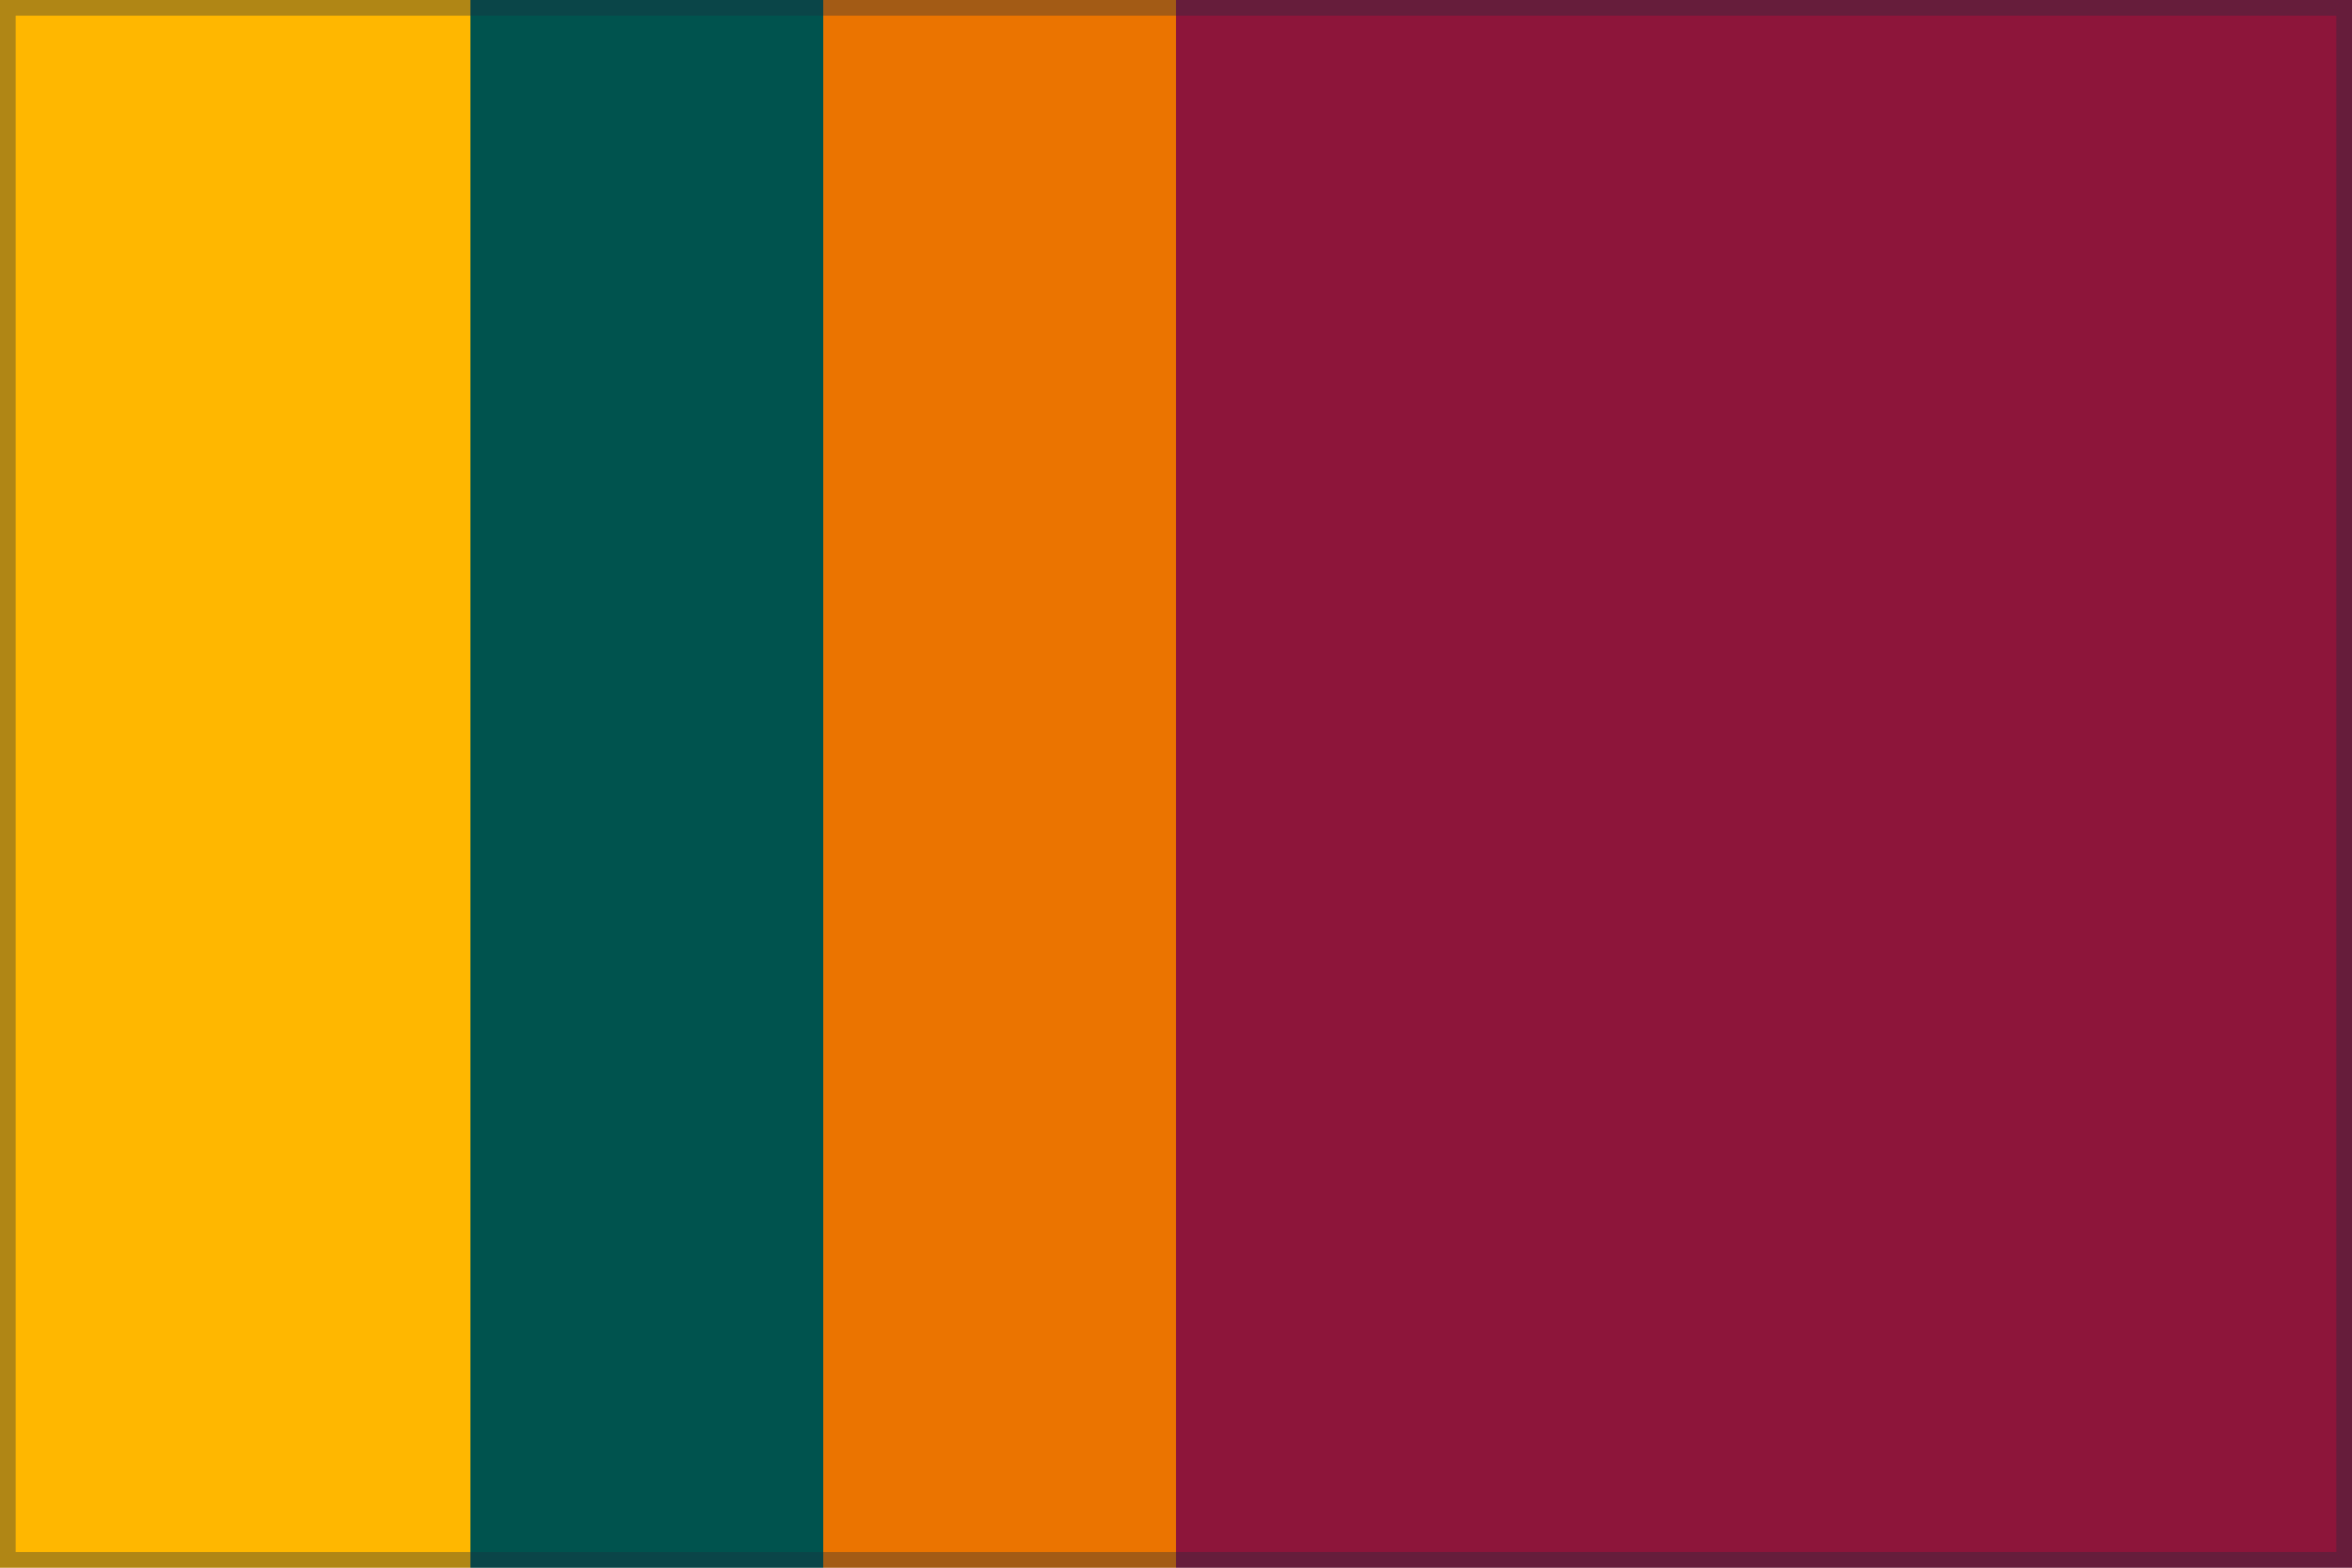
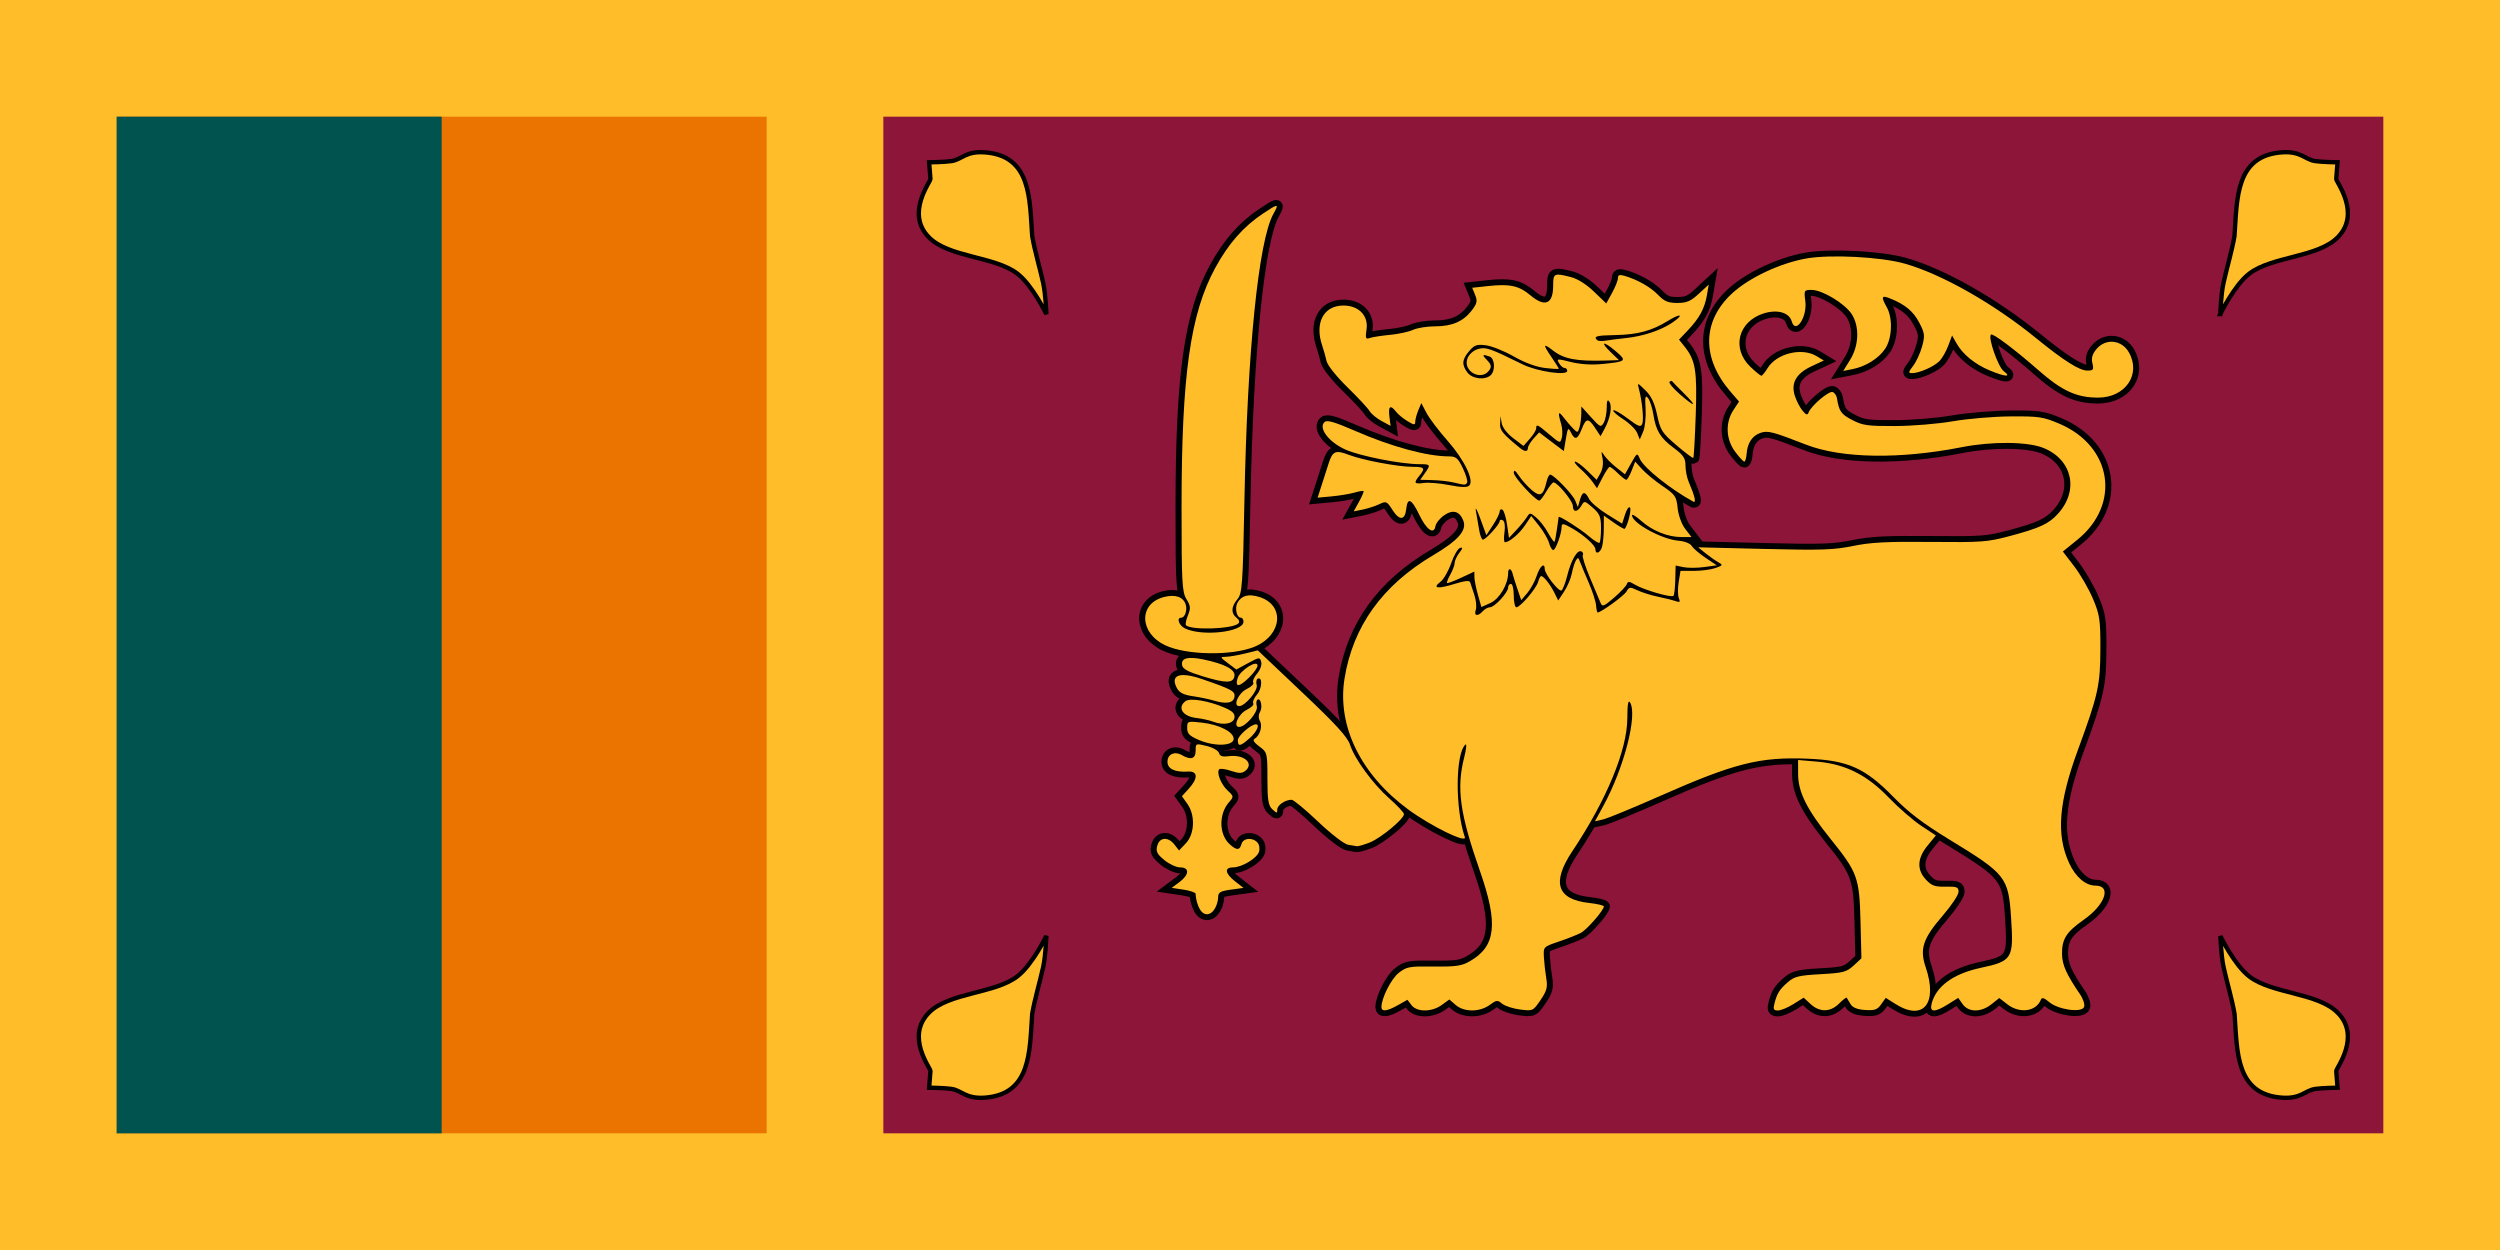
- <svg xmlns="http://www.w3.org/2000/svg" viewBox="0 0 300 200" width="300" height="200" preserveAspectRatio="xMidYMid meet">
-   <rect x="0" y="0" width="60.0" height="200" fill="#FFB700" />
-   <rect x="60.0" y="0" width="45.0" height="200" fill="#00534E" />
-   <rect x="105.0" y="0" width="45.0" height="200" fill="#EB7400" />
-   <rect x="150.0" y="0" width="150.0" height="200" fill="#8D153A" />
-   <rect x="1" y="1" width="298" height="198" fill="none" stroke="rgba(30,45,60,0.35)" stroke-width="2" />
+ <svg xmlns="http://www.w3.org/2000/svg" xmlns:xlink="http://www.w3.org/1999/xlink" viewBox="0 0 1200 600">
+   <path d="M0 0h1200v600H0z" fill="#ffbe29" />
+   <path d="M56 56h312v488H56z" fill="#eb7400" />
+   <path d="M56 56h156v488H56z" fill="#00534e" />
+   <path d="M424 56h720v488H424z" fill="#8d153a" />
+   <path d="M502.255 449.216s-6.62 13.817-13.934 19.446c-10.836 8.341-33.055 7.739-42.486 17.47-11.3 11.475.877 26.635.776 27.95l-.62 8.007s7.62.094 10.827.607c4.824.771 6.706 4.795 15.687 4.197 22.582-1.502 21.671-22.358 22.949-40.18 1.134-6.786 3.758-15.634 5.25-22.418 1.278-5.818 1.55-15.079 1.55-15.079z" fill="#ffbe29" stroke="#000" stroke-width="2.096" />
+   <g transform="matrix(1.04354 0 0 1.01818 -40.191 -5.814)">
+     <use height="100%" width="100%" xlink:href="#a" stroke="#000" stroke-width="5.56" />
+     <g id="a" fill="#ffbe29">
+       <path d="M681.54 479.56l4.36-2.517 1.864 2.522c2.485 3.359 9.36 3.321 13.921-.078l3.488-2.598 2.921 2.598c3.84 3.417 11.012 3.422 15.591.012 3.206-2.388 3.653-2.436 5.773-.619 1.264 1.083 4.97 2.316 8.237 2.74 5.882.764 5.971.722 9.413-4.442 2.883-4.324 3.334-6.075 2.646-10.269-.456-2.78-.947-7.256-1.092-9.945-.26-4.87-.233-4.9 6.86-7.37 3.917-1.364 8.452-3.193 10.076-4.065 2.833-1.52 10.643-10.699 10.643-12.508 0-.48-3.05-1.214-6.78-1.632-14.833-1.664-17.345-9.629-7.702-24.423 15.725-24.128 25.215-47.625 25.278-62.593.029-6.69.41-8.937 1.27-7.482 3.513 5.946-2.782 30.877-12.317 48.78l-3.839 7.209 3.663-.844c2.015-.463 13.861-5.461 26.325-11.107 34.115-15.45 45.833-18.479 67.911-17.549 18.498.78 26.375 4.393 39.435 18.09 6.918 7.257 13.583 12.45 25.775 20.08 25.975 16.26 27.058 17.667 28.293 36.788 1.251 19.373.628 20.424-14.024 23.661-12.524 2.767-20.375 8.606-22.481 16.717-1.125 4.332 1.242 4.457 7.556.399l4.627-2.974 2.058 2.974c2.705 3.91 8.455 3.926 13.23.036l3.606-2.939 3.687 2.939c5.729 4.565 13.347 3.458 15.497-2.252.414-1.098 1.517-.746 3.75 1.195 4.186 3.637 14.914 5.197 16.072 2.337.443-1.09-.397-3.786-1.866-5.988-6.242-9.36-8.195-13.823-8.276-18.918-.113-7.087 2.001-10.505 10.06-16.268 9.792-7.001 12.817-16.033 5.372-16.033-4.598 0-9.232-4.064-12.187-10.686-6.008-13.461-4.83-28.552 4.186-53.657 9.159-25.5 10.175-30.202 10.211-47.256.03-13.79-.317-16.174-3.455-23.734-1.918-4.623-5.81-11.505-8.649-15.294l-5.161-6.89 6.627-5.49c20.234-16.764 16.095-44.199-8.263-54.77-7.452-3.233-9.314-3.519-22.372-3.431-7.834.053-19.78 1.083-26.546 2.29-6.899 1.232-18.575 2.221-26.585 2.254-12.725.05-14.885-.263-19.79-2.873-5.112-2.722-5.99-4.014-6.99-10.305-.206-1.293-1.11-2.583-2.01-2.867-1.738-.548-9.77 6.423-10.957 9.51-.586 1.524-1.063 1.418-2.781-.613-1.14-1.349-2.733-4.449-3.54-6.888-2.026-6.136.463-10.735 7.675-14.181l5.595-2.674-3.3-2.048c-6.808-4.225-18.385-1.334-22.572 5.635-1.184 1.972-2.476 3.588-2.87 3.593-.395.003-2.646-1.877-5.003-4.18-8.79-8.59-5.766-21.297 5.991-25.177 6.27-2.069 11.818-.49 12.972 3.69 1.763 6.383 7.241-2.007 6.259-9.584-.654-5.037-.556-5.212 2.93-5.212 4.847 0 15.165 6.362 18.356 11.32 3.706 5.756 3.437 14.822-.642 21.58l-3.203 5.305 4.19-.84c6.143-1.23 12.112-5.045 15.13-9.671 3.193-4.892 3.536-14.416.705-19.555-2.743-4.981-2.428-5.772 1.627-4.089 6.897 2.863 10.584 6.02 13.35 11.431 2.49 4.873 2.63 6.084 1.281 11.156-.832 3.13-2.683 7.246-4.113 9.149-2.228 2.962-2.304 3.459-.529 3.459 3.305 0 10.206-3.128 12.658-5.737 1.238-1.319 3.044-4.564 4.012-7.213l1.76-4.816 2.024 3.67c2.86 5.192 8.422 9.863 15.204 12.77 7.293 3.127 10.33 3.303 6.516.379-2.572-1.973-7.31-15.878-5.875-17.238.846-.8 10.747 6.818 22.053 16.968 10.695 9.6 17.415 12.746 27.239 12.746 12.548 0 19.854-10.923 14.214-21.251-3.288-6.022-10.613-6.858-14.896-1.701-1.97 2.371-2.51 4.257-1.934 6.745.707 3.047.431 3.453-2.345 3.453-3.647 0-10.837-4.667-23.606-15.321-19.471-16.248-43.13-30.02-60.214-35.05-10.963-3.229-34.383-4.489-45.528-2.45-12.062 2.207-26.329 9.11-34.101 16.5-13.772 13.093-13.991 30.517-.581 46.384l3.84 4.546-2.6 4.039c-3.783 5.877-3.459 13.785.804 19.61 1.877 2.566 3.77 4.664 4.208 4.662.437 0 .917-1.65 1.065-3.665.377-5.097 2.564-8.511 6.319-9.863 3.381-1.218 5.567-.643 21.05 5.537 16.29 6.502 43.078 6.949 71.562 1.194 13.964-2.821 30.43-2.655 37.674.38 13.279 5.563 16.357 20.036 6.595 31.022-4.225 4.756-8.3 6.692-21.983 10.448-10.412 2.857-12.878 3.047-36.543 2.81-20.218-.201-27.484.187-35.737 1.91-8.96 1.87-14.47 2.06-40.79 1.396l-30.43-.767 3.374 2.795c1.856 1.537 4.478 3.427 5.827 4.202 2.295 1.317 2.219 1.494-1.193 2.76-2.005.742-6.455 1.35-9.888 1.35h-6.244l-.84 5.306c-.462 2.919-.427 6.326.078 7.571.744 1.838.467 2.102-1.47 1.398-1.313-.477-4.97-1.416-8.126-2.086-3.157-.67-7.406-2.034-9.442-3.031-3.425-1.677-3.806-1.632-5.067.6-1.127 1.994-11.702 9.864-13.254 9.864-.25 0-.574-1.517-.719-3.372-.144-1.855-1.67-6.684-3.39-10.731-1.72-4.047-3.516-8.462-3.991-9.811-.717-2.035-1.041-2.14-1.906-.613-.573 1.012-1.41 3.77-1.859 6.132-.45 2.36-2.043 6.195-3.541 8.522l-2.724 4.23-1.738-3.617c-1.865-3.883-4.961-7.91-6.082-7.91-.378 0-1.023 1.243-1.432 2.76-.855 3.17-8.197 11.957-9.99 11.957-.66 0-1.201-2.483-1.201-5.518 0-3.036-.583-5.519-1.295-5.519s-1.295.785-1.295 1.745c0 2.334-6.27 9.292-8.373 9.292-.918 0-2.394.828-3.281 1.84-2.312 2.638-4.203 2.268-3.231-.633.456-1.36.16-4.532-.659-7.051l-1.932-5.958c-.309-.954-2.556-.7-7.312.824-7.685 2.464-10.26 2.028-6.308-1.068 1.444-1.131 3.642-5.051 4.883-8.71 1.242-3.66 3.073-6.906 4.07-7.215 1.396-.433 1.322.102-.324 2.327-1.175 1.589-2.14 3.732-2.144 4.762 0 1.03-.89 3.473-1.966 5.428-1.077 1.956-1.753 3.749-1.504 3.985.25.236 3.174-.875 6.498-2.468l6.044-2.898.025 2.592c.014 1.426.742 5.188 1.618 8.36l1.594 5.766 4.114-1.891c4.205-1.933 8.188-8.822 8.188-14.164 0-2.64 1.512-2.235 2.132.571.182.824 1.131 3.915 2.11 6.87l1.78 5.371 2.816-3.391c1.55-1.866 3.492-5.525 4.316-8.131 1.432-4.526 3.68-6.471 3.68-3.185 0 2.368 6.462 10.861 7.709 10.131.602-.353 1.802-3.54 2.666-7.083 1.796-7.369 4.695-12.38 6.537-11.302.692.405.962 1.192.599 1.748s1.125 5.347 3.307 10.646a4484.425 4484.425 0 014.87 11.856c.797 1.963 1.517 1.678 6.194-2.453 2.911-2.57 5.554-5.448 5.872-6.395.48-1.431 1.13-1.379 3.852.31 3.807 2.363 16.605 6.169 17.593 5.233.37-.351.75-3.712.844-7.47l.17-6.832 3.68.764c2.025.42 6.281.393 9.459-.058l5.778-.82-5.15-3.533c-2.832-1.943-5.695-4.458-6.363-5.588-.711-1.204-3.232-2.226-6.087-2.469-7.715-.655-21.388-8.324-21.388-11.996 0-.689 1.893.483 4.208 2.605 5.135 4.706 12.27 7.66 18.5 7.66h4.661l-2.884-3.835c-1.656-2.204-3.142-6.384-3.491-9.822-.556-5.481-1.135-6.353-6.858-10.331-3.438-2.39-7.696-5.972-9.462-7.96l-3.212-3.615-1.639 4.292c-.901 2.36-2.003 4.292-2.448 4.292-.445 0-2.177-1.38-3.85-3.066s-3.377-3.06-3.787-3.052c-.41.007-1.892 2.28-3.293 5.047l-2.547 5.034-1.968-2.901c-1.083-1.596-3.64-4.42-5.683-6.274-2.043-1.855-3.118-3.373-2.388-3.373s3.251 1.933 5.603 4.294l4.277 4.294 1.74-3.146c1.033-1.867 1.42-4.734.952-7.053-.682-3.38-.586-3.576.71-1.455.824 1.35 3.326 3.936 5.56 5.748l4.061 3.294 2.803-5.134c2.79-5.11 2.81-5.12 4.078-2.068 1.698 4.08 13.98 14.149 24.437 20.032 1.612.907.933-2.211-2.044-9.38-.788-1.9-1.433-5.323-1.433-7.608 0-3.39-.978-4.899-5.314-8.198-6.26-4.763-8.283-8.15-9.463-15.835-.478-3.113-1.573-6.575-2.434-7.694-1.278-1.66-1.489-.73-1.147 5.047.23 3.894-.276 8.736-1.125 10.759l-1.545 3.68-1.194-3.067c-.656-1.686-3.56-4.619-6.453-6.516-2.893-1.898-4.923-3.77-4.512-4.16.411-.389 3.387 1.34 6.613 3.844 4.915 3.814 5.998 4.227 6.678 2.547.8-1.973 0-10.562-1.546-16.563-.77-2.996-.703-2.98 2.994.716 2.726 2.726 4.234 5.978 5.402 11.65 1.484 7.207 2.232 8.407 8.896 14.258 4.002 3.514 7.484 6.191 7.74 5.95.254-.24.759-9.33 1.121-20.199.696-20.84-.09-25.8-5.11-32.239l-2.578-3.308 4.054-4.373c5.288-5.705 7.717-10.277 8.77-16.515l.857-5.075-4.575 4.333c-3.747 3.548-5.536 4.333-9.875 4.333-4.296 0-5.975-.72-8.87-3.805-3.474-3.702-9.63-7.264-15.549-8.997-2.187-.64-2.914-.362-2.914 1.118 0 1.084-1.207 4.213-2.684 6.953l-2.684 4.983-5.624-5.558c-3.45-3.41-7.543-6.064-10.589-6.865-7.78-2.046-8.202-1.843-8.202 3.954 0 8.793-3.754 10.431-10.51 4.587-5.152-4.455-9.424-5.424-19.192-4.35l-7.543.829 1.357 3.405c1.134 2.845.878 4.043-1.55 7.273-3.94 5.24-9.063 7.51-16.949 7.51-3.632 0-8.177.752-10.1 1.67-1.923.919-6.701 1.977-10.619 2.352-3.917.375-8.092 1.044-9.278 1.487-1.855.693-2.059.122-1.461-4.098.915-6.458-3.597-11.222-10.627-11.222-9.122 0-13.33 8.159-9.757 18.922.688 2.071 1.587 5.338 2 7.259.427 1.993 4.535 7.283 9.568 12.318 4.85 4.854 9.435 9.904 10.188 11.223.753 1.32 3.24 3.436 5.529 4.704l4.16 2.306-.548-4.452c-.603-4.893.463-5.66 3.066-2.208.93 1.235 3.295 3.23 5.253 4.434 3.086 1.896 3.561 1.935 3.561.288 0-1.045.63-3.454 1.398-5.353l1.398-3.452 2.425 4.697c1.333 2.583 5.671 8.455 9.639 13.048 7.698 8.912 12.389 18.87 9.968 21.163-.982.93-3.636.858-9.138-.248-4.264-.857-9.54-1.31-11.722-1.007-4.457.62-4.808.044-2.067-3.388 2.893-3.623 2.433-4.22-3.25-4.22-6.576 0-22.901-3.152-29.168-5.632-6.094-2.411-7.5-1.81-9.293 3.969-.808 2.6-2.286 7.314-3.285 10.474l-1.816 5.744 6.592-.635c3.626-.349 8.29-1.143 10.364-1.764 2.075-.621 3.96-.951 4.19-.734.23.218-.695 2.463-2.055 4.988l-2.472 4.593 4.11-.838c2.261-.461 5.662-1.589 7.559-2.506 3.3-1.596 3.564-1.48 6.167 2.697 3.2 5.138 5.761 4.927 6.33-.522.587-5.632 2.44-4.8 5.925 2.665 3.351 7.177 6.838 9.711 7.508 5.456.223-1.412 2.028-3.712 4.012-5.11 4.014-2.827 7.039-1.979 8.773 2.46 1.795 4.596-2.209 9.333-13.853 16.392-23.327 14.14-36.886 33.479-40.757 58.128-3.492 22.233 7.413 45.207 29.29 61.708 10.469 7.896 27.1 16.23 26.043 13.05-4.488-13.504-4.34-39.273.25-43.62.689-.653.452 2.036-.527 5.975-3.645 14.672-2.061 26.363 7.282 53.763 8.451 24.782 7.281 35.373-4.679 42.374-3.841 2.248-6.315 2.619-16.643 2.493-11.207-.136-12.428.09-16.026 2.957-3.488 2.78-8.01 11.906-8.01 16.165 0 2.307 2.561 2.002 7.596-.905z" />
+       <path d="M863.45 479.06l4.701-3.021 3.19 3.021c4.18 3.958 9.076 3.87 13.094-.237 1.754-1.792 3.329-3.033 3.5-2.759.17.274.953 1.603 1.737 2.952.994 1.707 3.036 2.566 6.723 2.826 4.441.313 5.634-.117 7.399-2.668l2.104-3.04 4.627 2.974c12.67 8.142 19.42-.4 13.758-17.411-2.879-8.65-1.296-13.512 7.983-24.521 3.913-4.643 7.118-9.598 7.122-11.011 0-2.254-.724-2.556-5.932-2.453-4.983.1-6.44-.436-9.064-3.323-4.266-4.697-4.013-10.075.756-16.044l3.81-4.769-6.76-4.587c-3.717-2.523-10.421-8.492-14.898-13.265-10.054-10.719-19.94-15.802-32.975-16.955l-8.74-.773.012 6.616c.017 8.517 4.014 16.71 14.924 30.588 12.405 15.779 13.271 18.222 13.774 38.846l.425 17.442-3.59 3.406c-3.243 3.077-4.706 3.47-15.173 4.073-9.964.575-12.058 1.089-14.982 3.68-3.883 3.44-5.045 5.311-6.244 10.062-.699 2.77-.415 3.373 1.583 3.373 1.338 0 4.55-1.36 7.135-3.022zM598.836 428.6c0-2.205.985-2.793 5.831-3.481l5.832-.828-3.89-3.1c-4.62-3.682-5.047-6.558-.975-6.564 4.056 0 10.925-4.212 11.97-7.328.485-1.449.18-3.384-.691-4.377-2.274-2.595-6.549-2.204-7.343.672-.853 3.09-2.282 3.099-5.522.03-4.873-4.615-4.982-14.169-.226-19.732 2.242-2.621 2.222-2.793-.636-5.5-3.075-2.912-5.27-8.675-3.826-10.043.46-.435 2.889-.089 5.398.771 3.565 1.221 4.973 1.24 6.442.085 4.45-3.498-.371-7.995-7.507-7.003-2.872.4-4.058 0-4.47-1.49-.312-1.13-2.824-2.605-5.654-3.32-5.057-1.278-5.093-1.263-5.093 2.221 0 3.818-2.18 4.539-6.32 2.09-3.366-1.991-6.63-.446-6.63 3.138 0 3.343 3.363 4.992 9.39 4.604 4.621-.298 4.793 3.139.403 8.08l-3.156 3.552 2.5 3.593c3.704 5.32 3.392 14.158-.654 18.547l-3.172 3.44-2.081-2.759c-2.892-3.834-6.848-3.577-7.932.516-.71 2.68-.123 3.905 3.233 6.745 2.255 1.908 5.548 3.47 7.318 3.47 4.378 0 4.207 3.443-.345 6.922l-3.56 2.721 5.503.854c3.027.47 5.503 1.353 5.503 1.963 0 2.339 1.426 9.437 5.04 9.615 3.227.158 5.244-4.75 5.32-8.103z" />
+       <path d="M668.48 402.92c5-1.97 15.821-11.134 15.821-13.398 0-.712-2.987-3.997-6.637-7.3-7.683-6.951-16.04-18.657-18.204-25.501-1.13-3.569-6.585-9.678-21.951-24.581l-20.448-19.832-5.894 1.493c-3.241.82-7.196 1.512-8.788 1.537-2.744.041-2.695.199.954 3.022l3.848 2.979 5.396-2.995c5.23-2.903 5.417-2.92 6.062-.585.378 1.368-.437 3.738-1.883 5.48-1.402 1.687-2.2 3.602-1.775 4.254.426.652-.921 2.016-2.993 3.03-3.84 1.881-6.505 8.071-3.474 8.071 2.726 0 8.737-7.417 8.044-9.925-.355-1.285-.183-2.606.381-2.937 2.342-1.37 2.195 4.453-.183 7.317-1.402 1.688-2.2 3.602-1.775 4.255.426.652-.921 2.016-2.993 3.03-3.815 1.869-6.506 8.071-3.503 8.071 2.944 0 8.857-7.087 8.125-9.739-.383-1.387-.235-2.792.33-3.123 1.576-.923 2.427 3.674 1.096 5.927-.713 1.206-.707 2.853.017 4.16 1.31 2.366-.019 6.91-2.432 8.323-1.035.605-.334 1.793 2.175 3.688 3.631 2.742 3.702 3.03 3.702 15.13 0 10.112.408 12.722 2.266 14.482 2.085 1.976 2.266 1.983 2.266.089 0-2.07 3.632-4.599 6.603-4.599.876 0 6.351 4.64 12.167 10.312 5.85 5.706 11.973 10.561 13.707 10.87 1.723.308 3.588.634 4.145.726.557.092 3.18-.687 5.828-1.73zM605.96 354c0-3.26-6.724-6.74-14.767-7.641-6.493-.729-6.6-.688-6.6 2.556 0 2.685 1.022 3.741 5.504 5.693 7.202 3.135 15.863 2.804 15.863-.608z" />
+       <path d="M613.33 353.7c3.28-2.976 4.834-6.516 2.86-6.516-2.269 0-8.292 5.406-8.292 7.442 0 3.179 1.118 2.988 5.432-.926zm-6.99-9.64c.278-1.84-.86-3.067-4.27-4.607-7.355-3.322-16.15-4.86-18.268-3.196-3.9 3.067-1.301 7.183 5.003 7.924 2.538.298 5.98 1.072 7.648 1.72 4.846 1.882 9.454 1.024 9.887-1.841zm0-9.85c.396-2.624-1.282-3.563-14.978-8.383-10.225-3.6-14.752-1.902-11.484 4.305 1.138 2.163 3.049 3.15 7.334 3.792 3.187.478 7.543 1.41 9.68 2.074 5.707 1.772 9.005 1.148 9.448-1.788zm6.86-9.23c2.067-2.095 3.757-4.567 3.757-5.494 0-3.006-8.161 2.313-9.201 5.996-1.248 4.419.775 4.232 5.444-.502zm-6.86-.62c.45-2.989-4.52-5.688-14.294-7.762-7.171-1.522-10.334-.659-9.797 2.673.293 1.82 2.681 3.149 9.457 5.263 10.843 3.384 14.104 3.345 14.634-.174zm9.56-13.91c12.525-5.575 13.608-19.635 1.798-23.326-4.904-1.533-8.035-.707-9.912 2.615-1.437 2.543-.476 7.167 1.49 7.167.664 0 1.208.856 1.208 1.902 0 4.882-19.123 7.094-26.965 3.12-2.755-1.397-3.955-5.022-1.662-5.022 1.714 0 2.898-3.693 2.023-6.306-1.193-3.559-4.78-4.792-9.983-3.431-11.74 3.07-11.41 16.865.543 22.719 9.8 4.8 31.287 5.092 41.46.563z" />
+       <path d="M608.11 299.64c.725-.687.41-1.742-.806-2.698-2.663-2.093-2.52-5.206.4-8.77 2.193-2.675 2.467-6.68 3.222-47.073 1.301-69.611 6.478-121.97 13.3-134.53 2.717-5.001 2.336-5.02-4.683-.245-9.042 6.152-15.926 14.163-22.026 25.63-11.516 21.652-15.518 50.78-15.518 112.96 0 35.306.24 39.925 2.251 43.244 1.91 3.152 2.012 4.316.67 7.683-.87 2.183-1.264 4.268-.877 4.635 2.571 2.435 21.302 1.79 24.067-.83zm105.23-66.38c.392-.601-.475-3.636-1.926-6.745-2.264-4.847-3.176-5.652-6.4-5.652-10.102 0-26.341-4.514-43.083-11.976-9.668-4.309-13.007-5.3-14.166-4.201-2.958 2.801 1.958 9.45 9.571 12.946 6.754 3.1 25.635 6.91 34.248 6.91 4.997 0 5.115.226 2.271 4.336l-2.091 3.023 5.652.145c3.11.08 7.4.566 9.538 1.081 5.549 1.337 5.6 1.338 6.387.133z" />
+       <path d="M772.35 264.63c0-1.8-5.284-6.675-10.638-9.817-4.205-2.467-4.9-2.542-4.909-.53-.014 3.055-2.73 10.731-3.798 10.731-.601 0-1.49-1.5-1.977-3.333-.486-1.833-2.524-5.446-4.53-8.029l-3.645-4.695-2.84 4.35c-2.646 4.056-7.231 8.028-9.266 8.028-.486 0-.58-2.136-.211-4.747.402-2.836.092-5.086-.77-5.59-.794-.465-1.444-.303-1.444.36 0 1.528-6.367 8.75-7.714 8.75-.555 0-1.332-2.069-1.727-4.598-.394-2.53-1.065-6.53-1.49-8.891-.426-2.361.48-.76 2.014 3.557l2.789 7.85 3.058-4.784c1.681-2.631 3.06-5.506 3.064-6.39 0-.882.572-1.273 1.264-.869.691.405 1.654 3.568 2.139 7.029l.881 6.292 3.365-3.689c1.85-2.029 4.019-4.745 4.818-6.036 1.427-2.304 1.508-2.302 4.347.106 1.59 1.349 4.036 4.575 5.434 7.17 1.399 2.595 2.73 4.526 2.959 4.292.228-.234.74-2.909 1.138-5.944.398-3.035.753-5.631.79-5.769.197-.752 10.134 5.708 13.811 8.978 2.363 2.102 4.607 3.528 4.987 3.168.38-.36.691-3.461.691-6.892 0-5.317-.563-6.742-3.815-9.648-3.74-3.343-3.844-3.361-5.226-.916-1.793 3.173-3.908 3.219-3.908.084 0-2.287-7.066-11.08-8.904-11.08-.477 0-1.965 1.932-3.307 4.293-1.343 2.36-2.786 4.29-3.208 4.287-1.813-.011-11.774-11.117-11.77-13.122 0-1.594.672-1.187 2.418 1.476 1.327 2.024 3.978 5.045 5.89 6.713 3.874 3.379 5.282 2.557 6.776-3.953.426-1.855 1.166-3.373 1.645-3.373 1.656 0 10.327 9.21 11.547 12.264l1.224 3.066.928-3.373c1.134-4.124 2.385-4.277 4.195-.514.757 1.572 4.492 4.84 8.302 7.263l6.926 4.405 1.39-4.43c.764-2.437 1.777-3.837 2.25-3.112.706 1.081-1.094 8.423-2.453 10.002-.203.237-2.448-1.07-4.987-2.905l-4.617-3.335-.019 5.97c-.012 3.284-.369 7.213-.798 8.73-.84 2.968-3.069 3.803-3.069 1.15zm-34.53-47.6c-8.231-6.872-9.481-8.445-9.299-11.702l.194-3.467.537 3.349c.314 1.955 2.506 4.885 5.269 7.042l4.732 3.694 2.907-3.363c1.6-1.85 2.929-4.053 2.955-4.896.067-2.199.461-2.014 6.034 2.821 4.952 4.296 5.03 4.317 5.765 1.533.411-1.552.265-4.473-.323-6.492-1.618-5.55-1.301-6.388 1.15-3.04 1.222 1.667 3.186 4.025 4.365 5.238 2.052 2.113 2.177 2.087 2.941-.613.439-1.551.806-4.39.815-6.309l.019-3.488 4.464 5.06c4.17 4.728 4.554 4.902 5.827 2.65.75-1.326 1.372-4.517 1.383-7.09.014-3.325.364-4.164 1.21-2.898 1.412 2.114.431 7.87-2.176 12.775l-1.871 3.52-2.457-3.827c-3.142-4.893-4.188-4.814-6.204.466-1.905 4.99-3.144 5.37-5 1.533-1.202-2.483-1.43-2.179-2.283 3.037l-.948 5.797-5.679-4.407-5.678-4.407-2.553 2.903c-1.404 1.596-2.572 3.592-2.596 4.435-.052 1.827-1.417 1.884-3.5.146zm73.22-25.6c-2.996-2.7-5.06-5.275-4.587-5.723.474-.448 1.007-.577 1.185-.285.178.291 2.627 2.866 5.442 5.723 6.483 6.576 5.15 6.762-2.04.285zm-97.53-10.08c-2.725-3.685-2.537-6.127.78-10.121 2.398-2.886 3.493-3.278 7.68-2.746 2.684.34 8.463 2.713 12.84 5.272 5.056 2.955 10.285 4.935 14.335 5.427 3.507.426 6.376.587 6.376.357 0-.23-1.456-2.603-3.237-5.274-4.228-6.344-4.083-7.024.686-3.224 4.895 3.901 10.75 5.042 23.836 4.644l6.393-.194-3.71-3.666c-5.186-5.127-3.59-5.587 2.138-.616 5.373 4.663 5.036 4.991-6.271 6.12-4.805.48-9.972.132-14.267-.96-6.426-1.635-6.675-1.61-5.458.544.702 1.242 1.838 2.257 2.525 2.257.687 0 1.25.63 1.25 1.398 0 2.365-13.88.285-20.512-3.073-15.15-7.67-17.058-8.335-20.664-7.199-2.006.633-4.015 2.484-4.707 4.338-2.31 6.188 6.466 10.997 10.085 5.528 1.049-1.586.804-2.67-1.04-4.599-2.525-2.642-2.288-3.019 1.12-1.78 2.42.88 2.746 6.69.495 8.821-2.576 2.44-8.453 1.749-10.674-1.254z" fill="#000" />
+       <path d="M773.19 166.07c-1.895-1.794-.41-2.234 8.085-2.392 10.508-.196 16.89-1.947 24.42-6.7 6.033-3.81 7.669-3.06 1.942.89-5.224 3.602-13.372 6.371-21.239 7.218-3.81.41-8.15.978-9.647 1.263-1.497.284-3.1.158-3.561-.279z" fill="#000" />
+     </g>
+   </g>
+   <path d="M1065.798 449.328s6.614 13.797 13.922 19.418c10.827 8.33 33.027 7.728 42.45 17.445 11.29 11.459-.877 26.597-.775 27.911l.62 7.995s-7.614.094-10.82.606c-4.82.77-6.699 4.788-15.673 4.192-22.562-1.5-21.652-22.326-22.929-40.123-1.133-6.777-3.755-15.612-5.245-22.387-1.277-5.809-1.55-15.057-1.55-15.057z" fill="#ffbe29" stroke="#000" stroke-width="2.094" />
+   <path d="M1065.75 150.772s6.62-13.815 13.933-19.443c10.836-8.34 33.053-7.738 42.482-17.467 11.299-11.473-.877-26.631-.775-27.947l.62-8.005s-7.62-.094-10.827-.607c-4.824-.77-6.705-4.794-15.686-4.196-22.579 1.502-21.668 22.354-22.946 40.173-1.134 6.785-3.758 15.632-5.249 22.415-1.278 5.817-1.551 15.077-1.551 15.077zm-563.495.012s-6.62-13.817-13.934-19.446c-10.836-8.341-33.055-7.739-42.486-17.47-11.3-11.475.877-26.635.775-27.95l-.62-8.007s7.62-.094 10.829-.607c4.823-.771 6.705-4.795 15.686-4.197 22.582 1.502 21.671 22.358 22.949 40.18 1.134 6.786 3.758 15.634 5.25 22.418 1.278 5.818 1.55 15.079 1.55 15.079z" fill="#ffbe29" stroke="#000" stroke-width="2.096" />
</svg>
